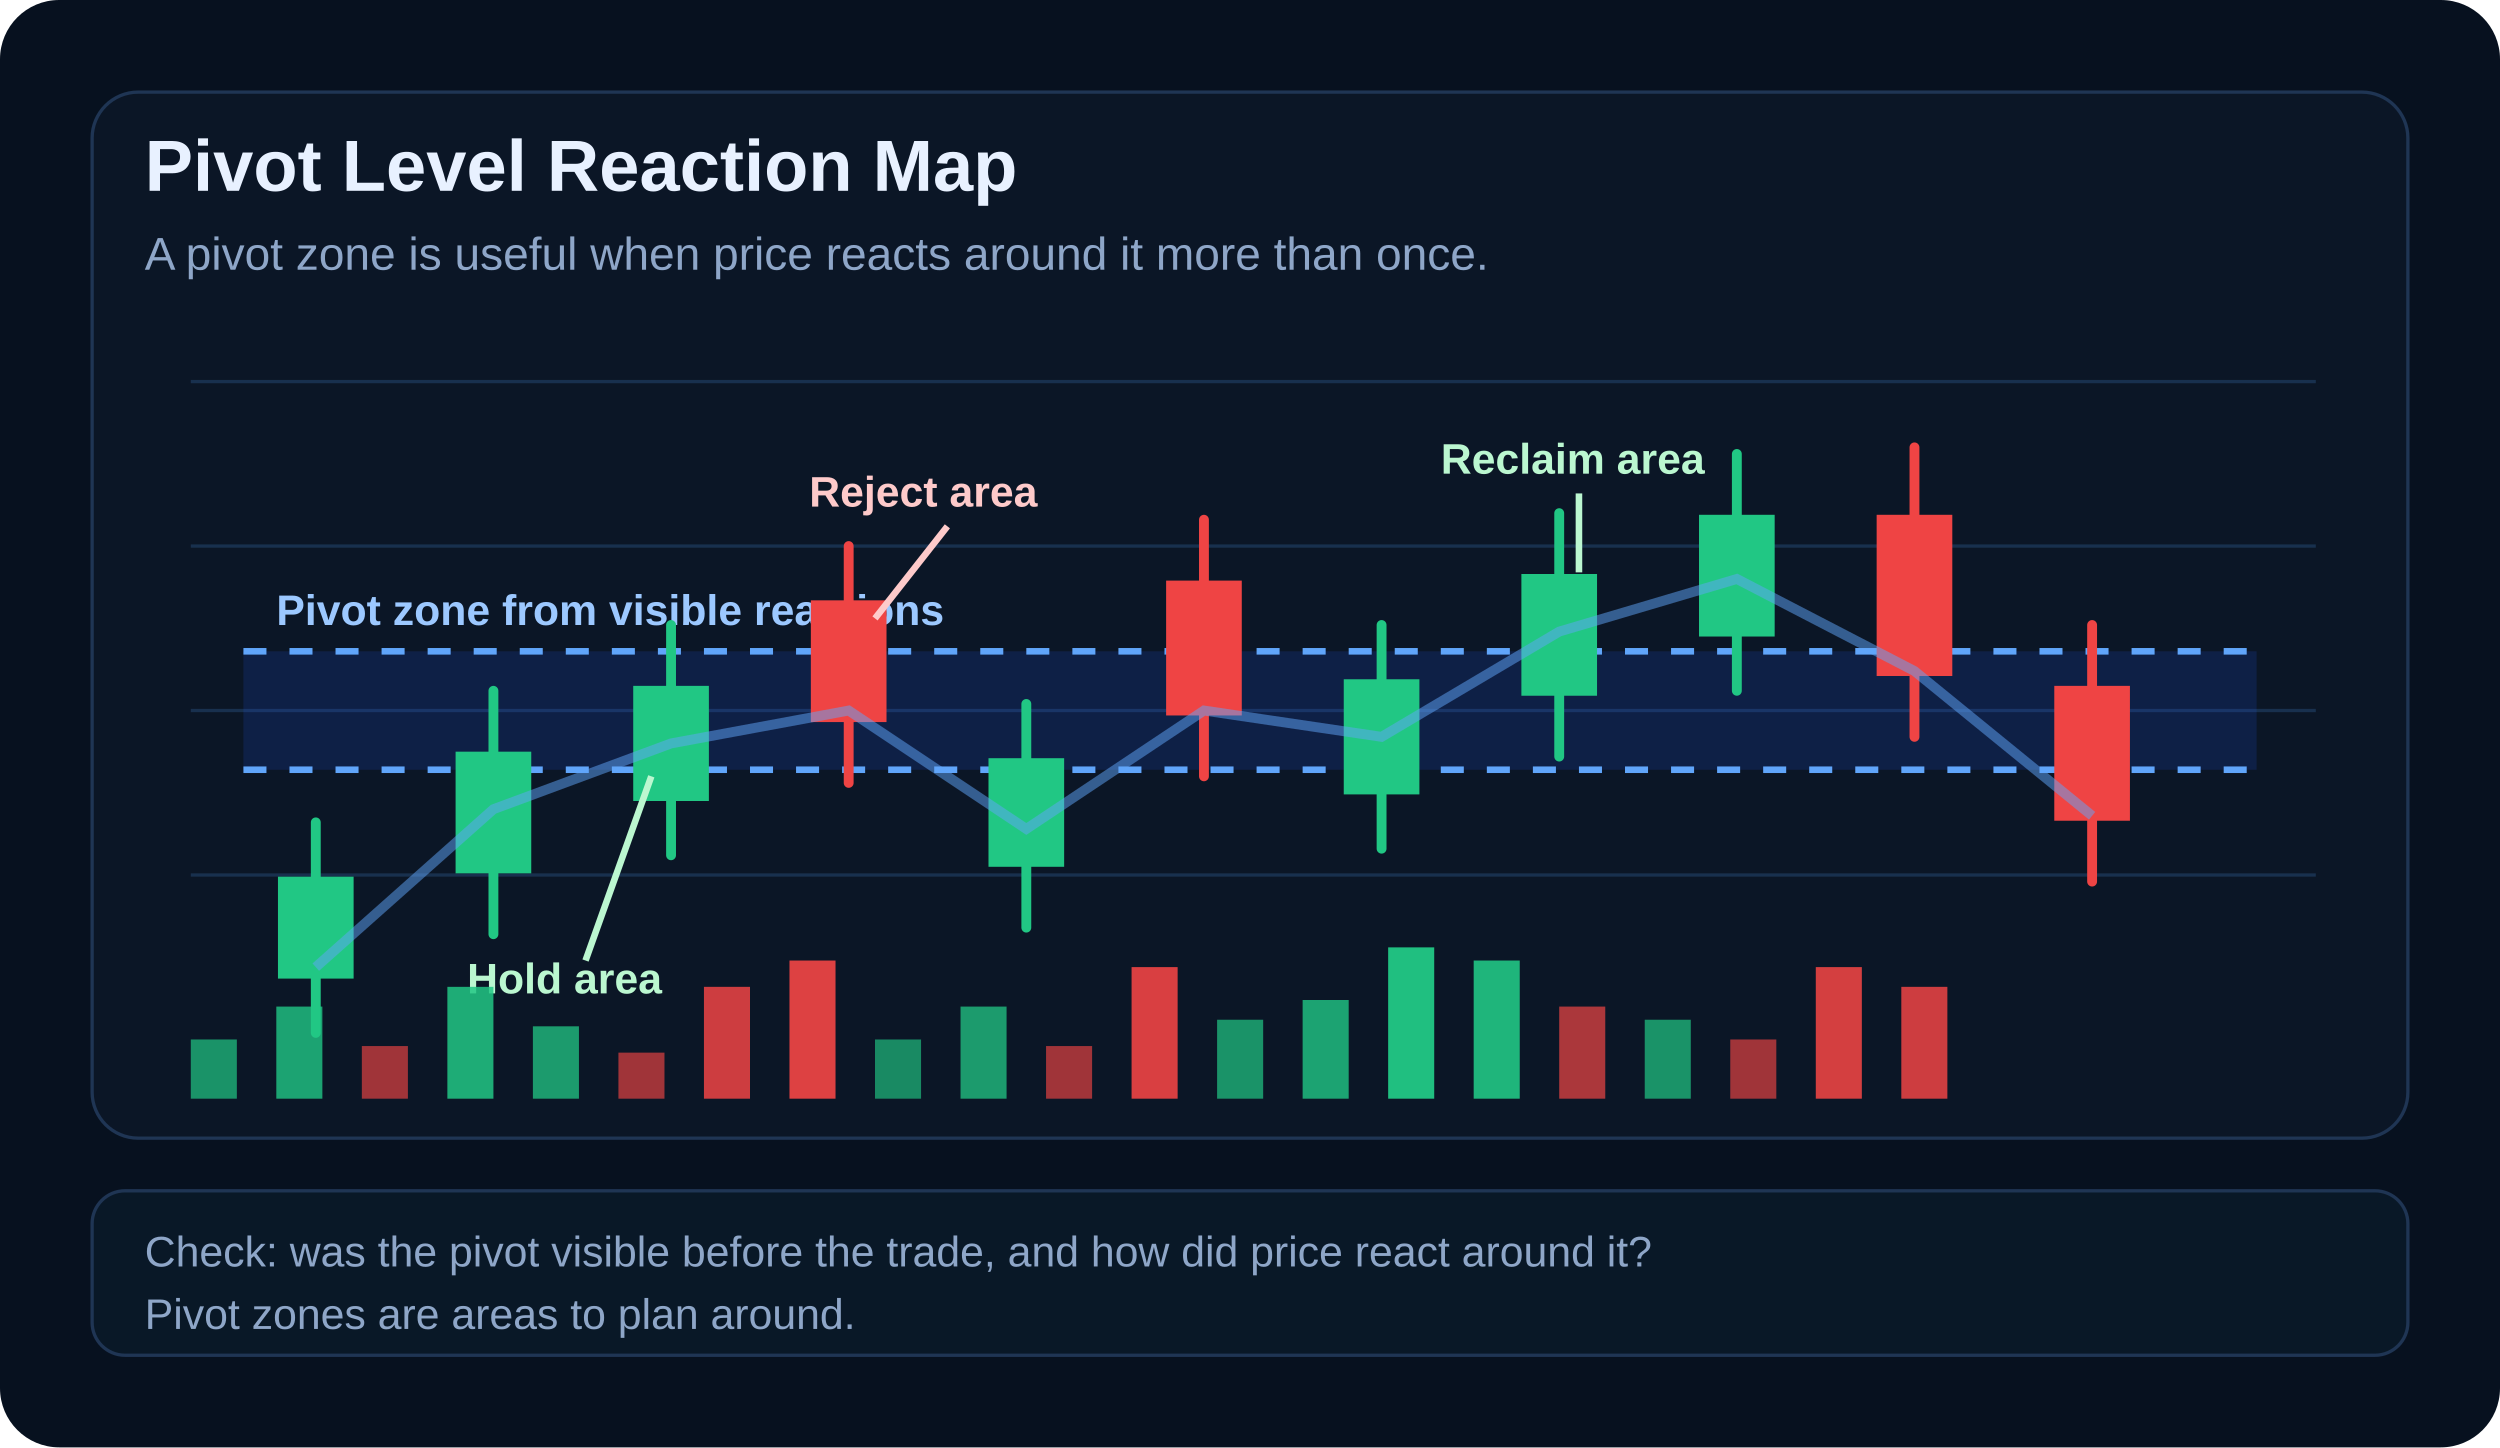
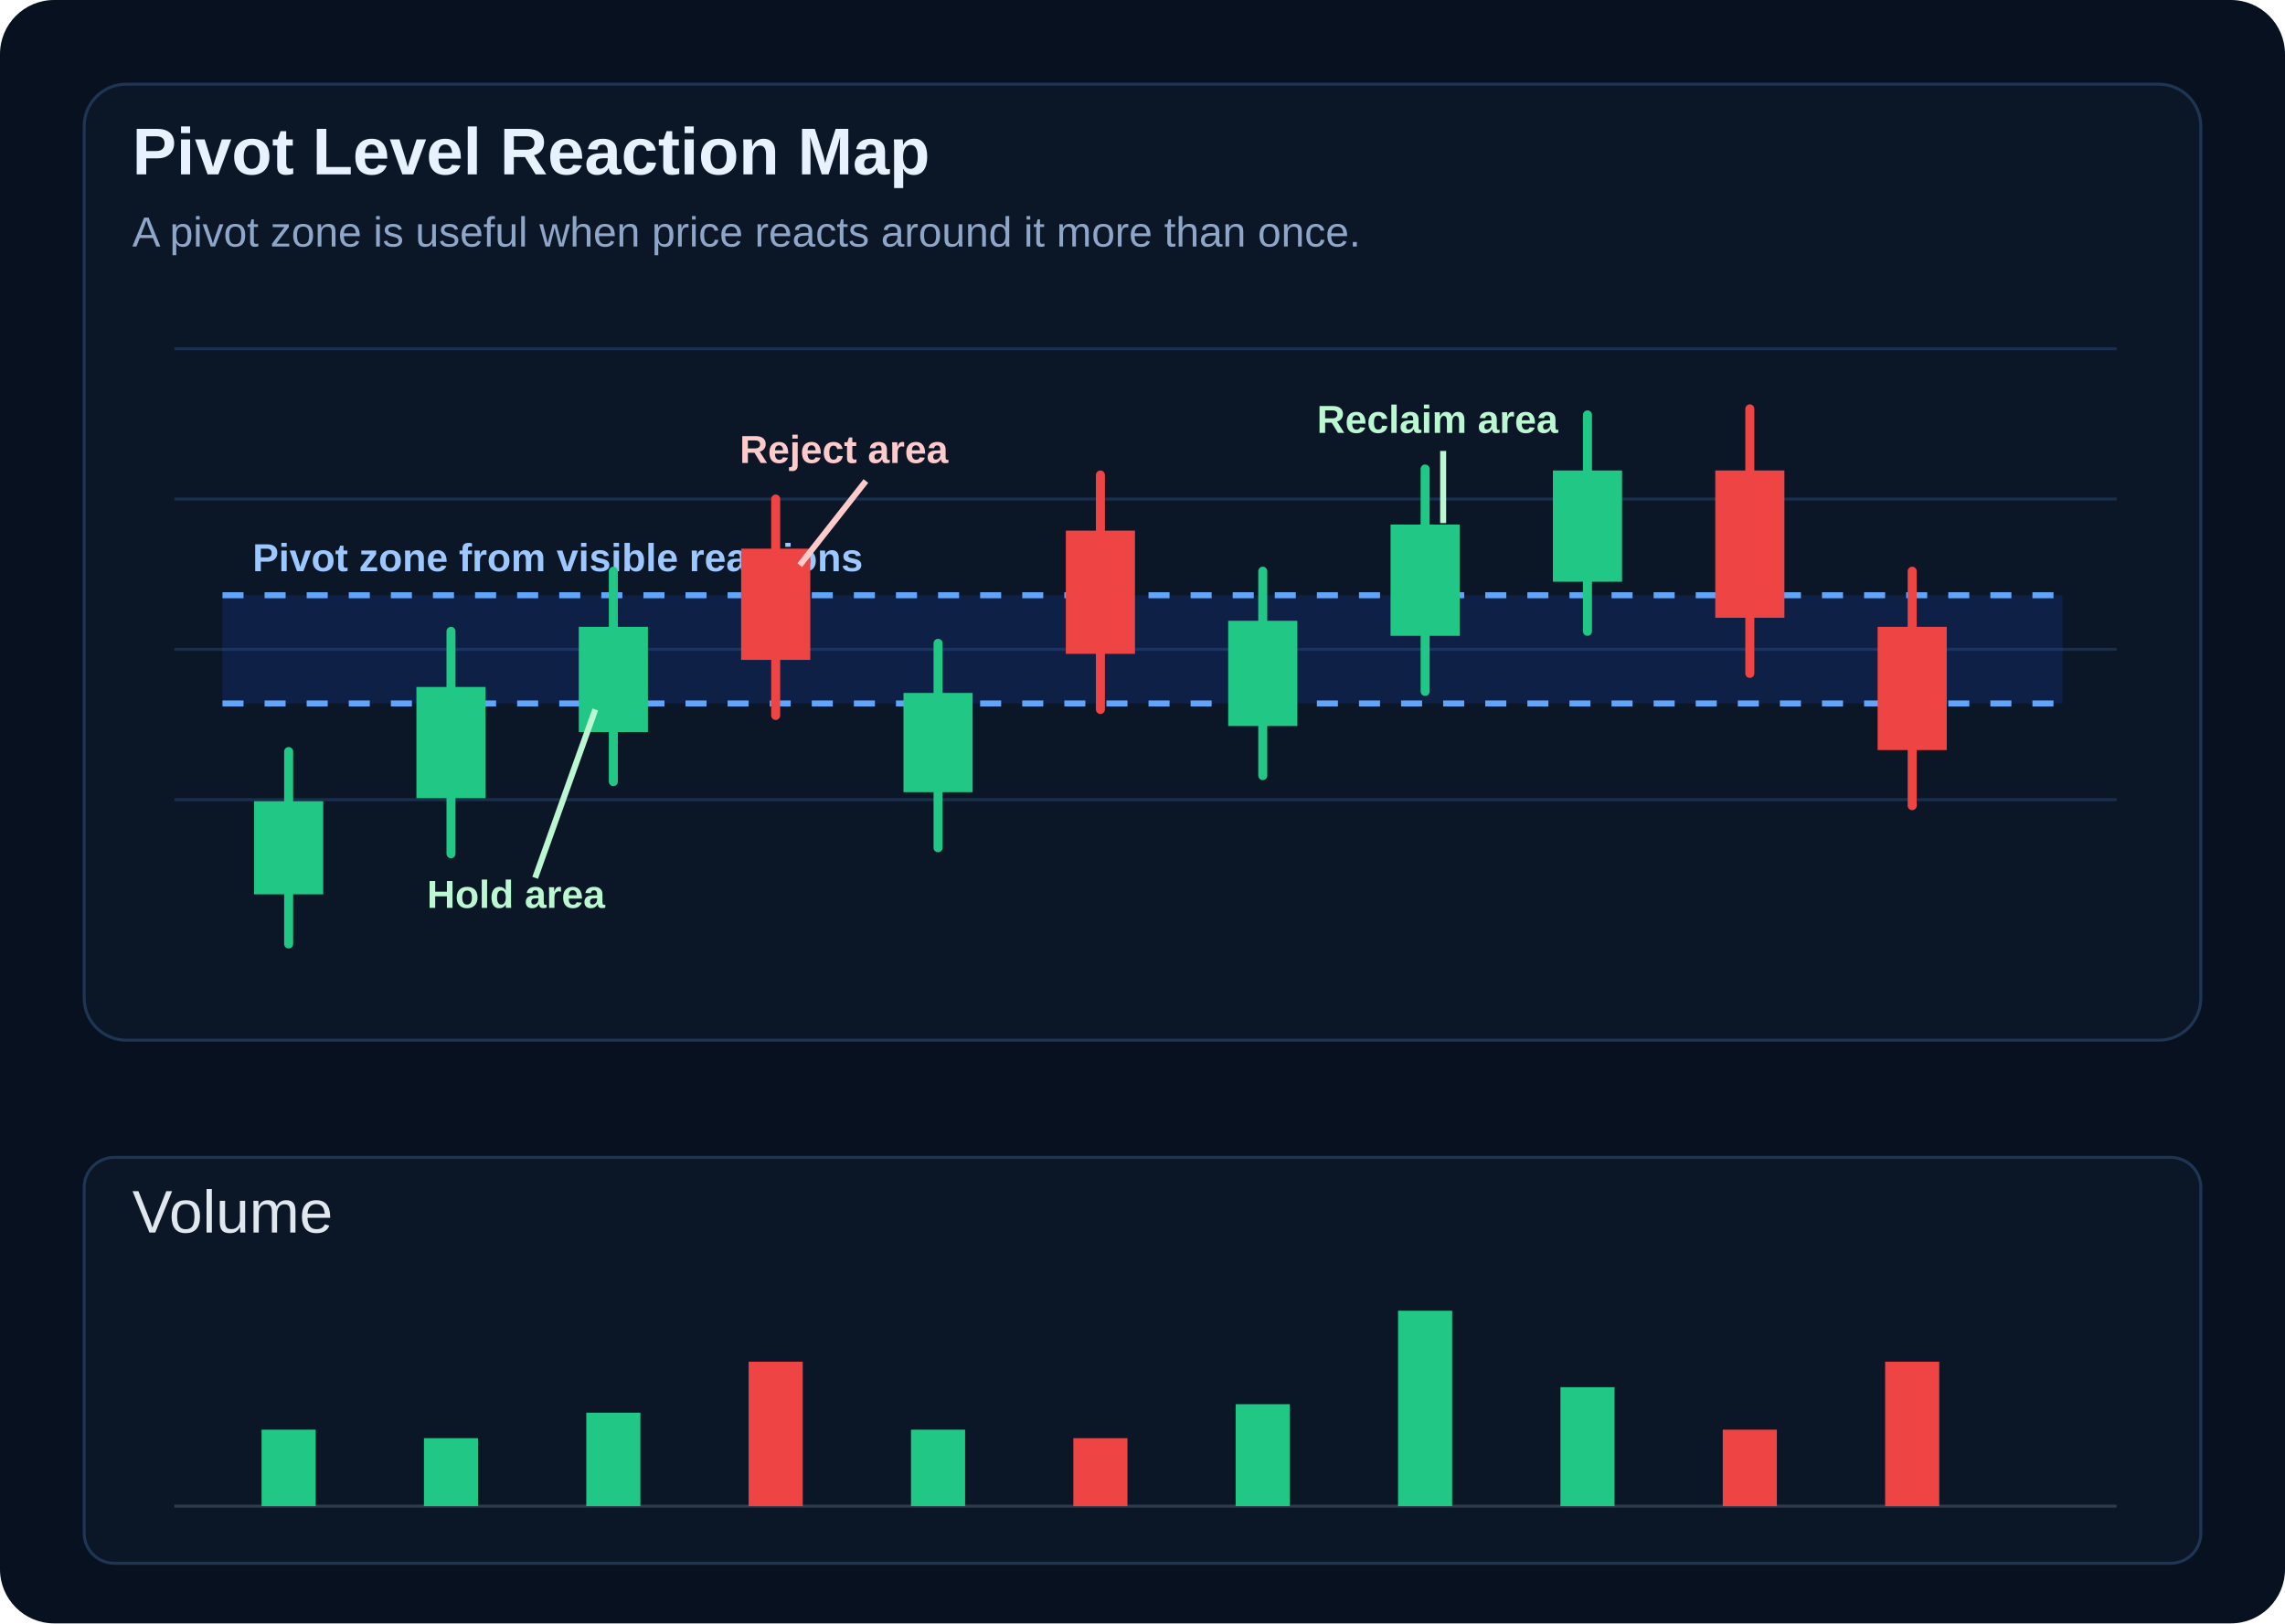
- <svg xmlns="http://www.w3.org/2000/svg" viewBox="0 0 760 440" role="img" aria-labelledby="title desc">
-   <rect width="760" height="440" rx="18" fill="#07111f" />
+ <svg xmlns="http://www.w3.org/2000/svg" viewBox="0.0 0.0 760.0 540.0" role="img" aria-labelledby="title desc">
+   <rect width="760" height="540.0" rx="18" fill="#07111f" />
  <rect x="28" y="28" width="704" height="318" rx="14" fill="#0b1626" stroke="#1f3554" />
  <text x="44" y="58" fill="#e8f1ff" font-family="Arial, sans-serif" font-size="22" font-weight="700">Pivot Level Reaction Map</text>
  <text x="44" y="82" fill="#8ea6c8" font-family="Arial, sans-serif" font-size="14">A pivot zone is useful when price reacts around it more than once.</text>
  <g stroke="#18304e" stroke-width="1">
    <line x1="58" y1="116" x2="704" y2="116" />
    <line x1="58" y1="166" x2="704" y2="166" />
    <line x1="58" y1="216" x2="704" y2="216" />
    <line x1="58" y1="266" x2="704" y2="266" />
  </g>
  <rect x="74" y="198" width="612" height="36" fill="#1d4ed8" opacity=".18" />
  <line x1="74" y1="198" x2="686" y2="198" stroke="#60a5fa" stroke-width="2" stroke-dasharray="7 7" />
  <line x1="74" y1="234" x2="686" y2="234" stroke="#60a5fa" stroke-width="2" stroke-dasharray="7 7" />
  <text x="84" y="190" fill="#9cc8ff" font-family="Arial, sans-serif" font-size="13" font-weight="700">Pivot zone from visible reactions</text>
  <g stroke-linecap="round" stroke-width="3">
    <g stroke="#21c784" fill="#21c784">
      <line x1="96" y1="250" x2="96" y2="314" />
      <rect x="86" y="268" width="20" height="28" />
      <line x1="150" y1="210" x2="150" y2="284" />
      <rect x="140" y="230" width="20" height="34" />
      <line x1="204" y1="190" x2="204" y2="260" />
      <rect x="194" y="210" width="20" height="32" />
      <line x1="312" y1="214" x2="312" y2="282" />
      <rect x="302" y="232" width="20" height="30" />
      <line x1="420" y1="190" x2="420" y2="258" />
      <rect x="410" y="208" width="20" height="32" />
      <line x1="474" y1="156" x2="474" y2="230" />
      <rect x="464" y="176" width="20" height="34" />
      <line x1="528" y1="138" x2="528" y2="210" />
      <rect x="518" y="158" width="20" height="34" />
    </g>
    <g stroke="#ef4444" fill="#ef4444">
      <line x1="258" y1="166" x2="258" y2="238" />
      <rect x="248" y="184" width="20" height="34" />
      <line x1="366" y1="158" x2="366" y2="236" />
      <rect x="356" y="178" width="20" height="38" />
      <line x1="582" y1="136" x2="582" y2="224" />
      <rect x="572" y="158" width="20" height="46" />
      <line x1="636" y1="190" x2="636" y2="268" />
      <rect x="626" y="210" width="20" height="38" />
    </g>
  </g>
-   <path d="M96 294 L150 246 L204 226 L258 216 L312 252 L366 216 L420 224 L474 192 L528 176 L582 204 L636 248" fill="none" stroke="#60a5fa" stroke-width="3" opacity=".5" />
  <g font-family="Arial, sans-serif" font-size="13" font-weight="700">
    <text x="142" y="302" fill="#bbf7d0">Hold area</text>
    <path d="M178 292 L198 236" stroke="#bbf7d0" stroke-width="2" />
    <text x="246" y="154" fill="#fecaca">Reject area</text>
    <path d="M288 160 L266 188" stroke="#fecaca" stroke-width="2" />
    <text x="438" y="144" fill="#bbf7d0">Reclaim area</text>
    <path d="M480 150 L480 174" stroke="#bbf7d0" stroke-width="2" />
  </g>
-   <g>
-     <rect x="58" y="316" width="14" height="18" fill="#21c784" opacity=".7" />
-     <rect x="84" y="306" width="14" height="28" fill="#21c784" opacity=".8" />
-     <rect x="110" y="318" width="14" height="16" fill="#ef4444" opacity=".65" />
-     <rect x="136" y="300" width="14" height="34" fill="#21c784" opacity=".85" />
-     <rect x="162" y="312" width="14" height="22" fill="#21c784" opacity=".75" />
-     <rect x="188" y="320" width="14" height="14" fill="#ef4444" opacity=".65" />
-     <rect x="214" y="300" width="14" height="34" fill="#ef4444" opacity=".85" />
-     <rect x="240" y="292" width="14" height="42" fill="#ef4444" opacity=".92" />
-     <rect x="266" y="316" width="14" height="18" fill="#21c784" opacity=".65" />
-     <rect x="292" y="306" width="14" height="28" fill="#21c784" opacity=".75" />
-     <rect x="318" y="318" width="14" height="16" fill="#ef4444" opacity=".65" />
-     <rect x="344" y="294" width="14" height="40" fill="#ef4444" opacity=".9" />
-     <rect x="370" y="310" width="14" height="24" fill="#21c784" opacity=".7" />
-     <rect x="396" y="304" width="14" height="30" fill="#21c784" opacity=".8" />
-     <rect x="422" y="288" width="14" height="46" fill="#21c784" opacity=".95" />
-     <rect x="448" y="292" width="14" height="42" fill="#21c784" opacity=".9" />
-     <rect x="474" y="306" width="14" height="28" fill="#ef4444" opacity=".7" />
-     <rect x="500" y="310" width="14" height="24" fill="#21c784" opacity=".7" />
-     <rect x="526" y="316" width="14" height="18" fill="#ef4444" opacity=".65" />
-     <rect x="552" y="294" width="14" height="40" fill="#ef4444" opacity=".88" />
-     <rect x="578" y="300" width="14" height="34" fill="#ef4444" opacity=".85" />
-   </g>
-   <rect x="28" y="362" width="704" height="50" rx="10" fill="#091827" stroke="#1f3554" />
-   <text x="44" y="385" fill="#8ea6c8" font-family="Arial, sans-serif" font-size="13">Check: was the pivot visible before the trade, and how did price react around it?</text>
-   <text x="44" y="404" fill="#8ea6c8" font-family="Arial, sans-serif" font-size="13">Pivot zones are areas to plan around.</text>
+   <rect x="28" y="385.0" width="704" height="135" rx="10" fill="#0b1626" stroke="#1f3554" />
+   <text x="44" y="410.0" font-family="Arial, sans-serif" font-size="20" fill="#e1e7ef">Volume</text>
+   <line x1="58" y1="501.0" x2="704" y2="501.0" stroke="#303a49" />
+   <rect x="87.0" y="475.565" width="18" height="25.435" fill="#21c784" />
+   <rect x="141.0" y="478.391" width="18" height="22.609" fill="#21c784" />
+   <rect x="195.0" y="469.913" width="18" height="31.087" fill="#21c784" />
+   <rect x="249.0" y="452.957" width="18" height="48.043" fill="#ef4444" />
+   <rect x="303.0" y="475.565" width="18" height="25.435" fill="#21c784" />
+   <rect x="357.0" y="478.391" width="18" height="22.609" fill="#ef4444" />
+   <rect x="411.0" y="467.087" width="18" height="33.913" fill="#21c784" />
+   <rect x="465.0" y="436.0" width="18" height="65.0" fill="#21c784" />
+   <rect x="519.0" y="461.435" width="18" height="39.565" fill="#21c784" />
+   <rect x="573.0" y="475.565" width="18" height="25.435" fill="#ef4444" />
+   <rect x="627.0" y="452.957" width="18" height="48.043" fill="#ef4444" />
</svg>
